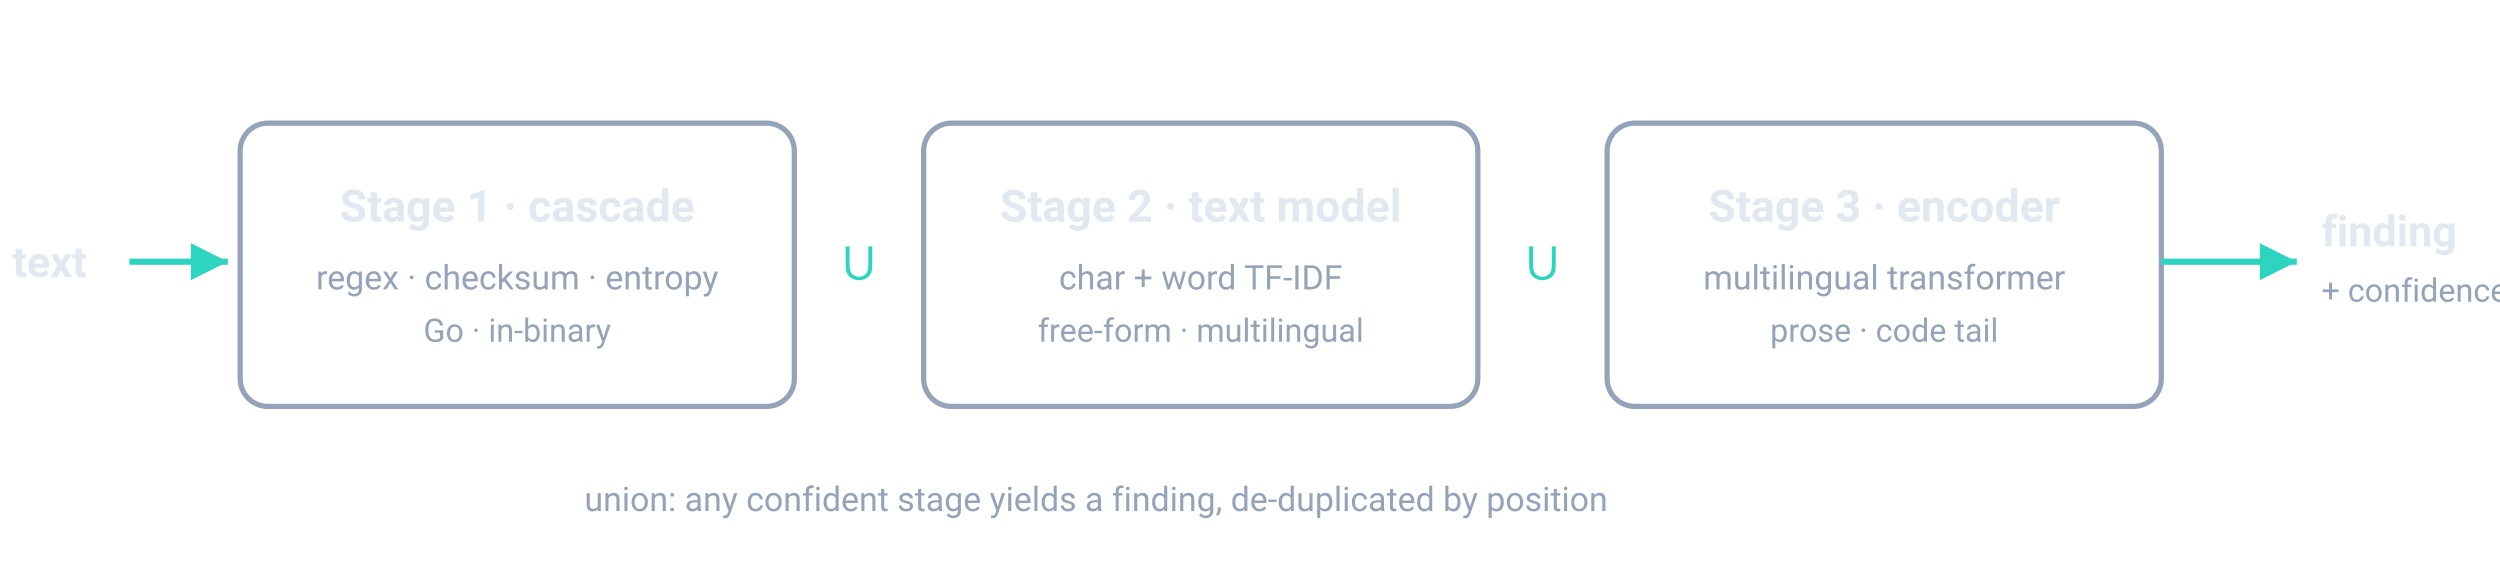
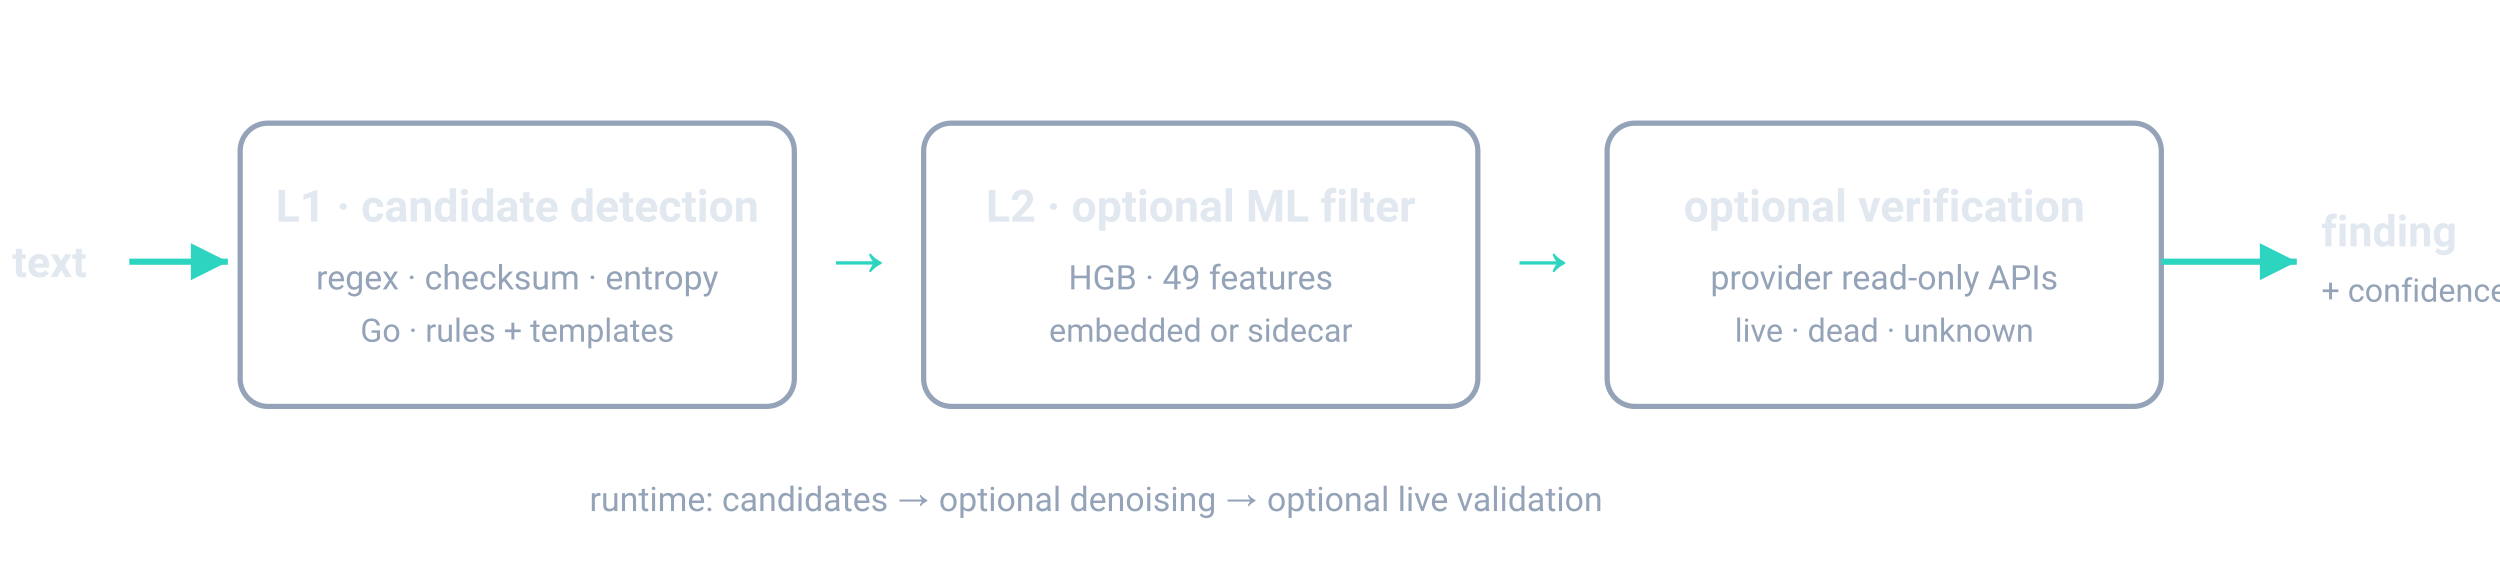
<svg xmlns="http://www.w3.org/2000/svg" viewBox="0 0 812 190" width="812" height="190" font-family="-apple-system,BlinkMacSystemFont,Segoe UI,Roboto,Helvetica,Arial,sans-serif">
  <defs>
    <marker id="a" markerWidth="9" markerHeight="9" refX="6" refY="3" orient="auto">
      <path d="M0,0 L6,3 L0,6 Z" fill="#2DD4BF" />
    </marker>
  </defs>
  <text x="4" y="90" font-size="14" font-weight="600" fill="#E2E8F0">text</text>
  <line x1="42" y1="85" x2="74" y2="85" stroke="#2DD4BF" stroke-width="2" marker-end="url(#a)" />
  <rect x="78" y="40" width="180" height="92" rx="9" fill="none" stroke="#94A3B8" stroke-width="1.7" />
-   <text x="168.0" y="72" text-anchor="middle" font-size="14.5" font-weight="700" fill="#E2E8F0">Stage 1 · cascade</text>
+   <text x="168.0" y="72" text-anchor="middle" font-size="14.5" font-weight="700" fill="#E2E8F0">L1 · candidate detection</text>
  <text x="168.0" y="94" text-anchor="middle" font-size="11" fill="#94A3B8">regex · checksum · entropy</text>
-   <text x="168.0" y="111" text-anchor="middle" font-size="10.5" fill="#94A3B8">Go · in-binary</text>
-   <text x="279" y="91" text-anchor="middle" font-size="18" fill="#2DD4BF">∪</text>
+   <text x="168.0" y="111" text-anchor="middle" font-size="10.5" fill="#94A3B8">Go · rules + templates</text>
+   <text x="279" y="91" text-anchor="middle" font-size="18" fill="#2DD4BF">→</text>
  <rect x="300" y="40" width="180" height="92" rx="9" fill="none" stroke="#94A3B8" stroke-width="1.7" />
-   <text x="390.0" y="72" text-anchor="middle" font-size="14.5" font-weight="700" fill="#E2E8F0">Stage 2 · text model</text>
-   <text x="390.0" y="94" text-anchor="middle" font-size="11" fill="#94A3B8">char + word TF-IDF</text>
-   <text x="390.0" y="111" text-anchor="middle" font-size="10.5" fill="#94A3B8">free-form · multilingual</text>
-   <text x="501" y="91" text-anchor="middle" font-size="18" fill="#2DD4BF">∪</text>
+   <text x="390.0" y="72" text-anchor="middle" font-size="14.5" font-weight="700" fill="#E2E8F0">L2 · optional ML filter</text>
+   <text x="390.0" y="94" text-anchor="middle" font-size="11" fill="#94A3B8">HGB · 49 features</text>
+   <text x="390.0" y="111" text-anchor="middle" font-size="10.5" fill="#94A3B8">embedded or sidecar</text>
+   <text x="501" y="91" text-anchor="middle" font-size="18" fill="#2DD4BF">→</text>
  <rect x="522" y="40" width="180" height="92" rx="9" fill="none" stroke="#94A3B8" stroke-width="1.7" />
-   <text x="612.0" y="72" text-anchor="middle" font-size="14.5" font-weight="700" fill="#E2E8F0">Stage 3 · encoder</text>
-   <text x="612.0" y="94" text-anchor="middle" font-size="11" fill="#94A3B8">multilingual transformer</text>
-   <text x="612.0" y="111" text-anchor="middle" font-size="10.5" fill="#94A3B8">prose · code tail</text>
+   <text x="612.0" y="72" text-anchor="middle" font-size="14.5" font-weight="700" fill="#E2E8F0">optional verification</text>
+   <text x="612.0" y="94" text-anchor="middle" font-size="11" fill="#94A3B8">provider read-only APIs</text>
+   <text x="612.0" y="111" text-anchor="middle" font-size="10.5" fill="#94A3B8">live · dead · unknown</text>
  <line x1="702" y1="85" x2="746" y2="85" stroke="#2DD4BF" stroke-width="2" marker-end="url(#a)" />
  <text x="754" y="80" font-size="14" font-weight="700" fill="#E2E8F0">finding</text>
  <text x="754" y="98" font-size="10.5" fill="#94A3B8">+ confidence</text>
-   <text x="356" y="166" text-anchor="middle" font-size="11" fill="#94A3B8">union: any confident stage yields a finding, de-duplicated by position</text>
+   <text x="356" y="166" text-anchor="middle" font-size="11" fill="#94A3B8">runtime: candidates → optional denoising → optional live validation</text>
</svg>
